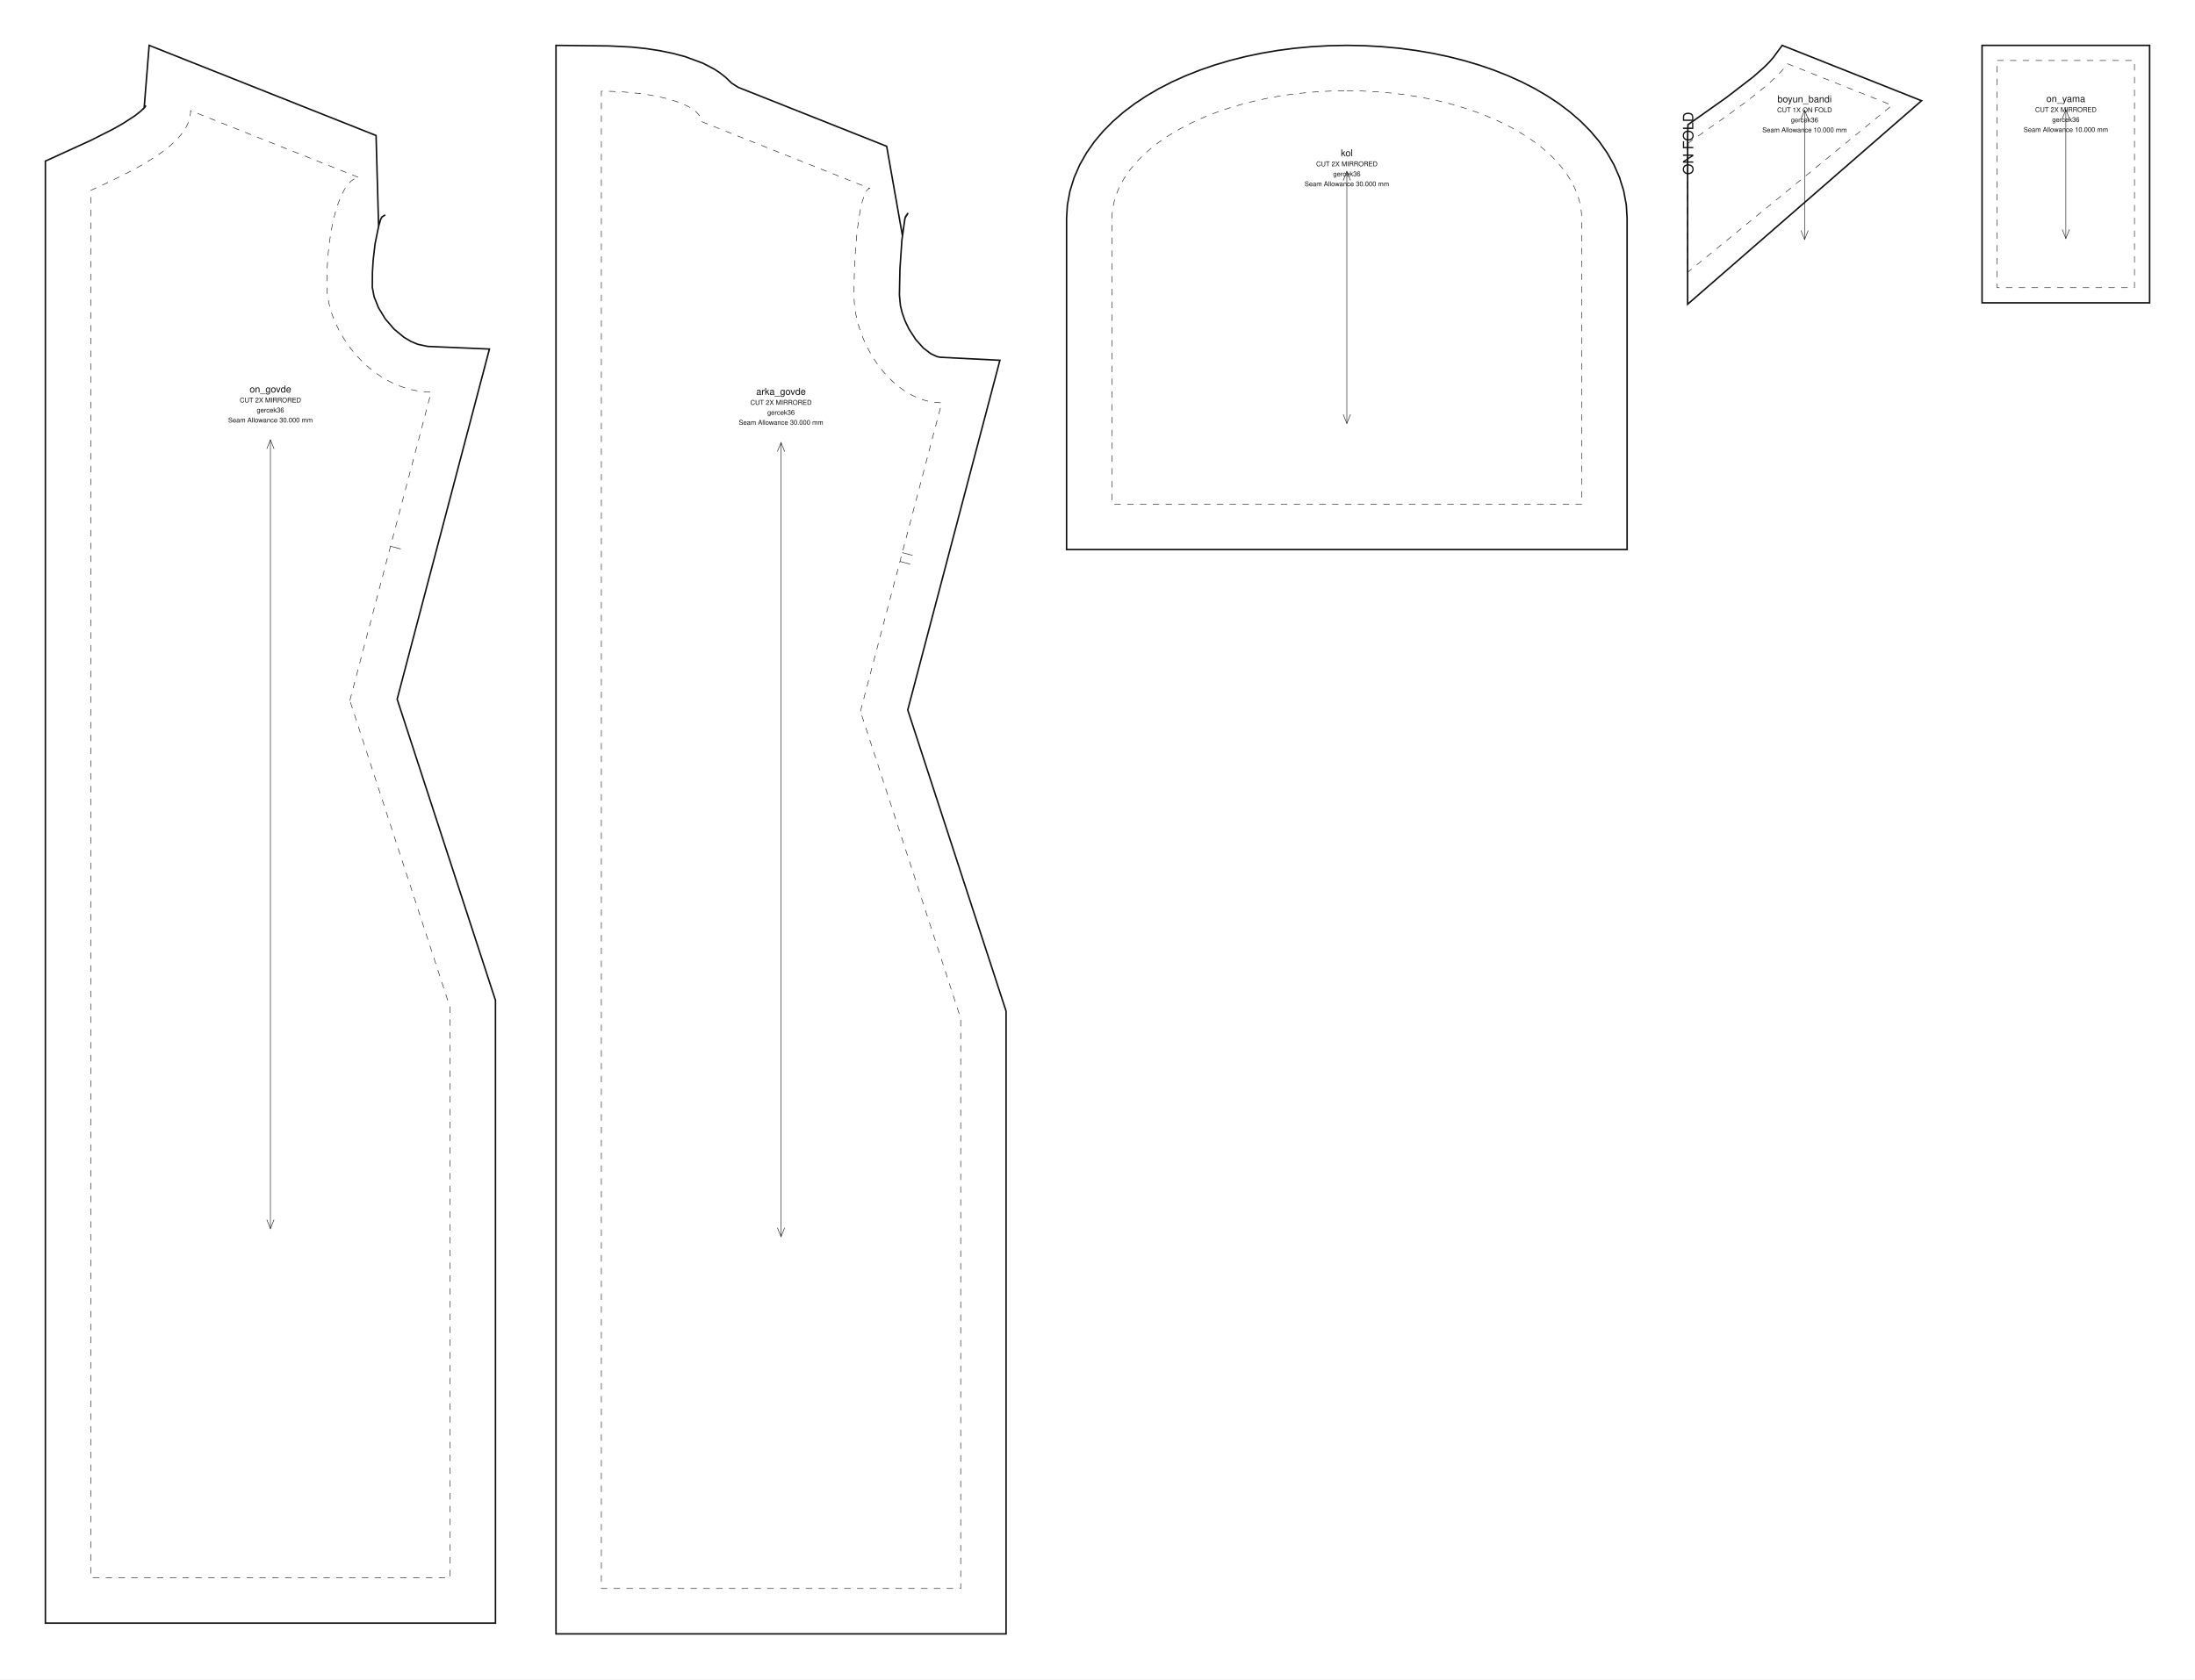
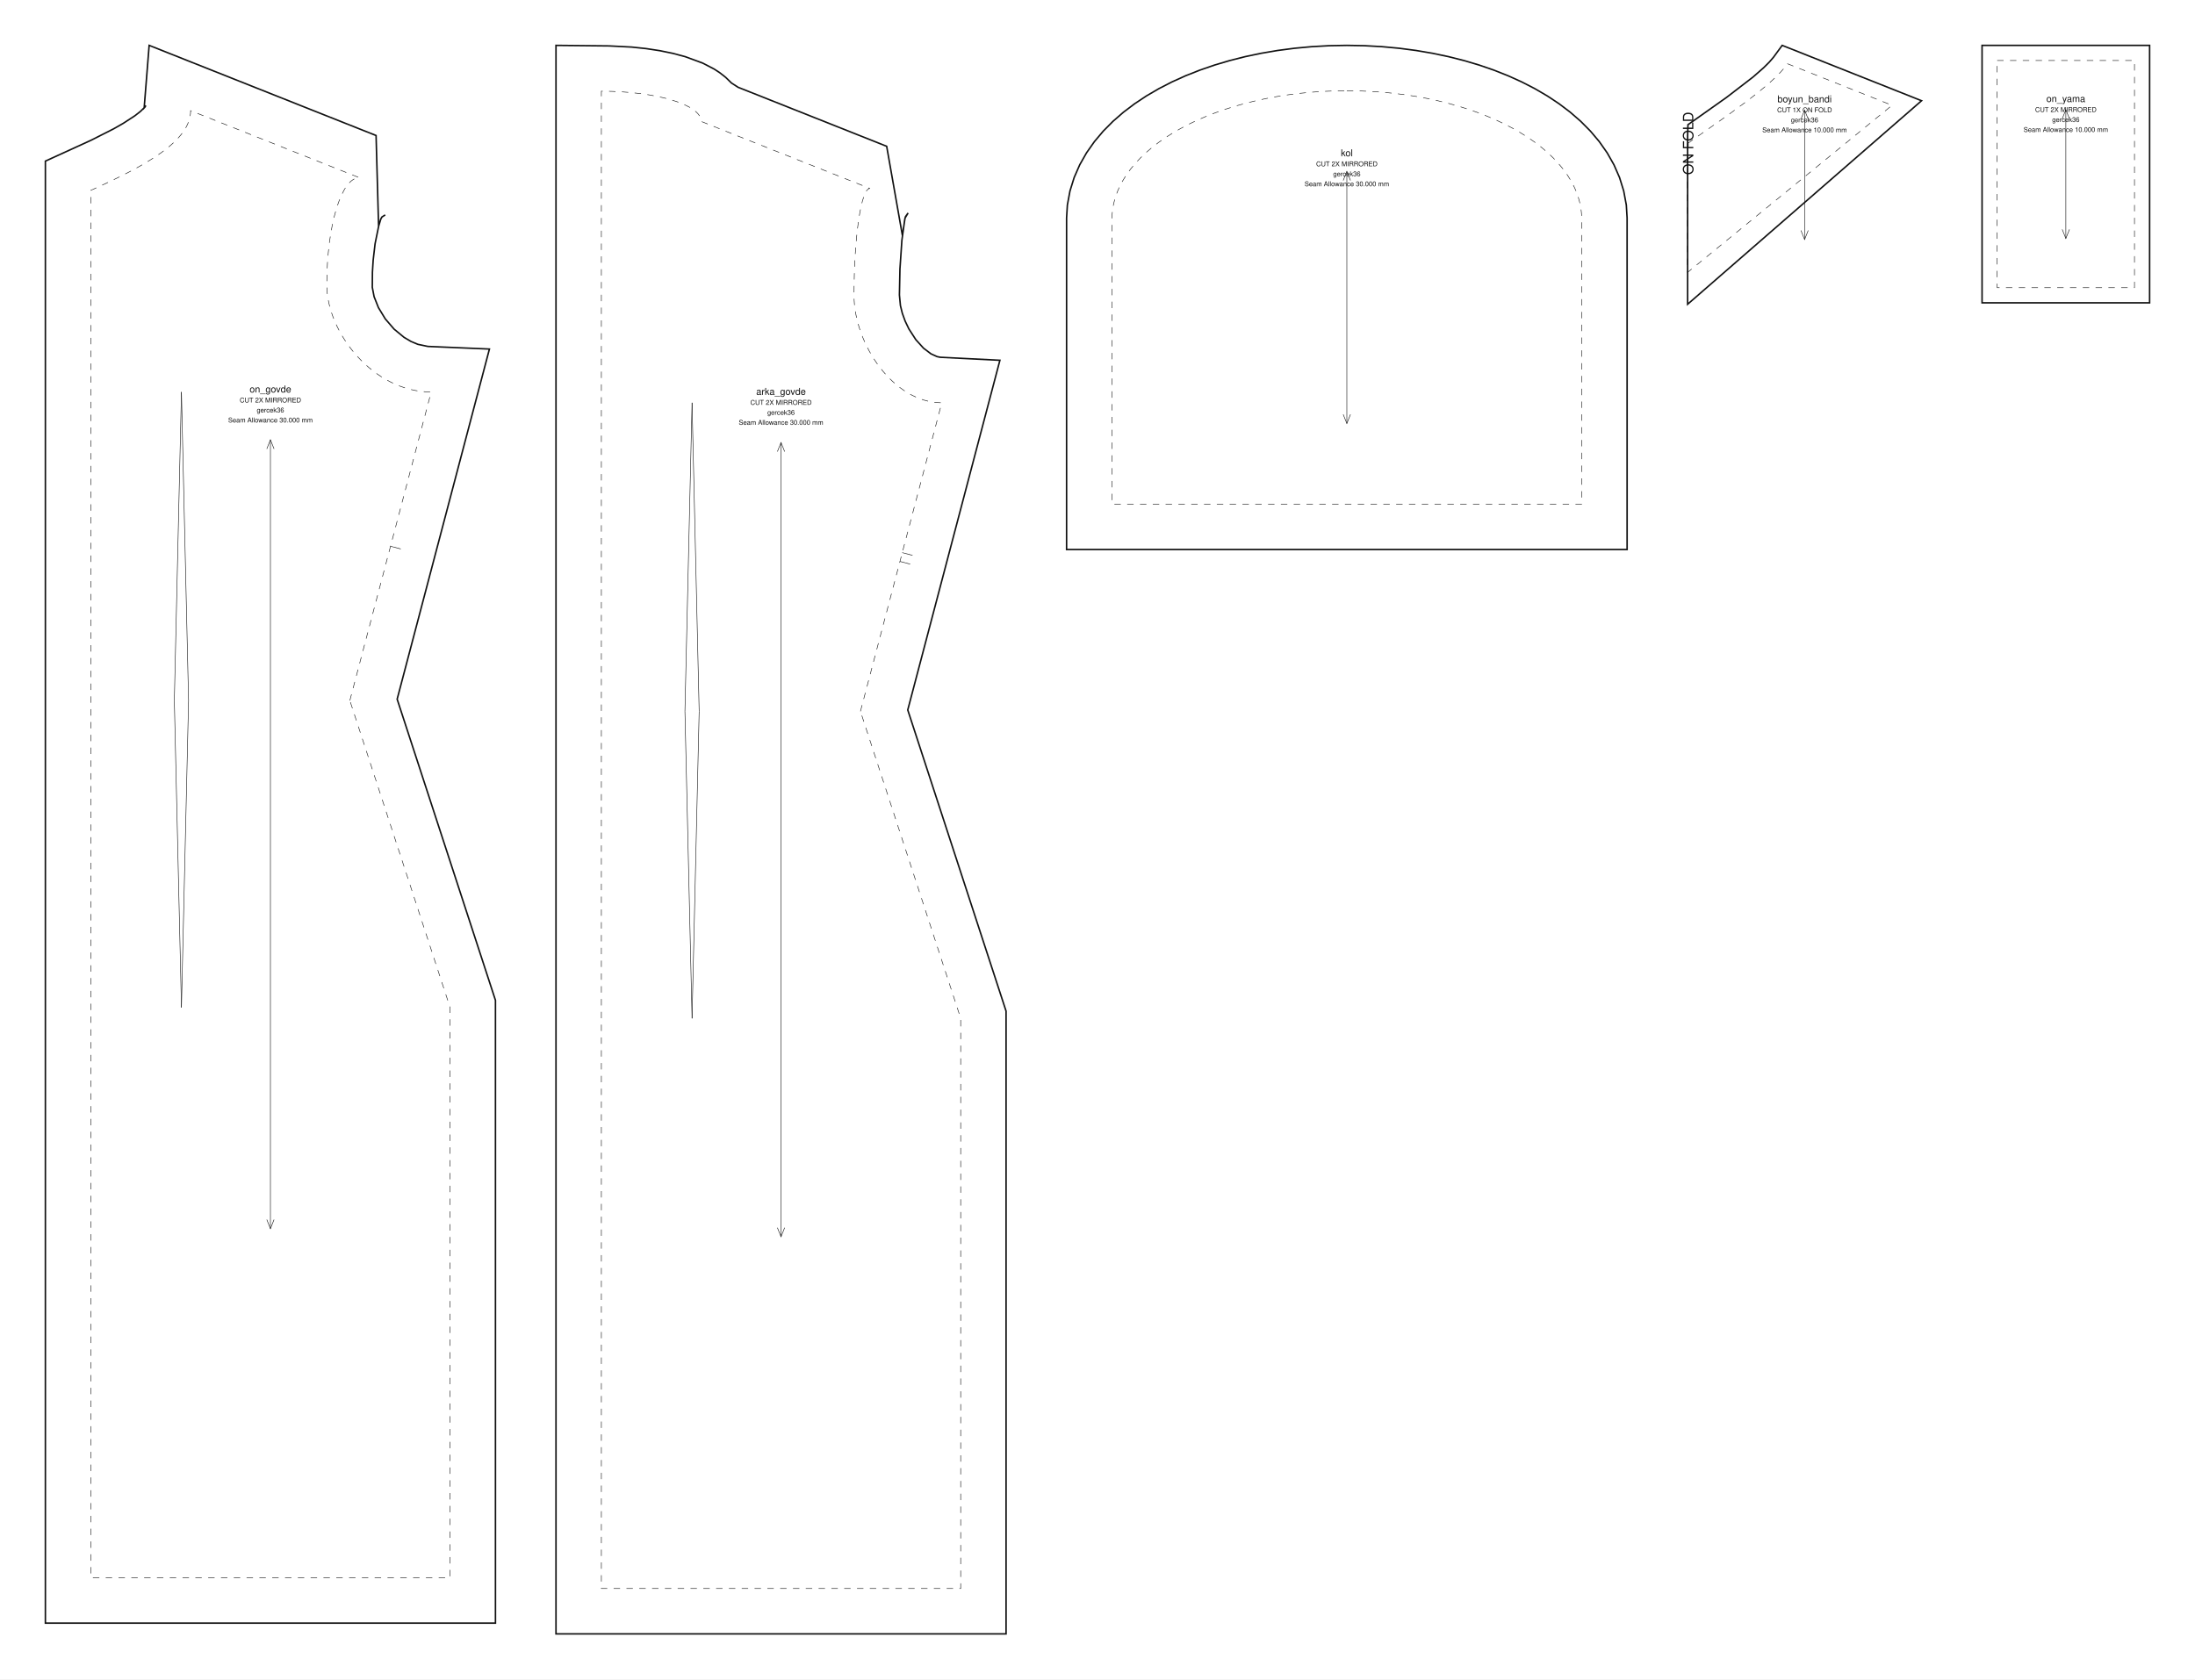
<svg xmlns="http://www.w3.org/2000/svg" data-ops="12" viewBox="0 0 1450.871 1110.308" width="1450.871mm" height="1110.308mm" data-scale="1:1" data-unit-mm="1" data-sheet="stitchu-pattern-sheet-v1" data-graf="taban-elbise" data-body="gercek36" data-parca="5">
  <rect width="1450.871" height="1110.308" fill="#ffffff" />
  <g font-family="Helvetica,Arial,sans-serif" fill="none" stroke="#111111">
    <g data-panel="on_govde">
      <path data-katman="1" data-tur="kesim" stroke-width="1.000" d="M 262.512 462.268 L 323.505 230.779 L 282.802 229.052 L 276.185 227.658 L 271.647 225.755 L 267.076 223.049 L 260.472 217.595 L 254.667 210.840 L 250.154 203.421 L 247.272 196.157 L 246.090 189.994 L 246.172 179.943 L 246.666 171.985 L 247.933 161.101 L 250.341 149.283 L 251.662 144.918 L 252.439 143.488 L 254.623 142.106 L 252.529 143.436 L 251.772 144.619 L 250.248 149.652 L 248.577 89.592 L 98.588 30.000 L 95.291 71.365 L 95.890 70.698 L 96.210 69.627 L 96.043 70.529 L 92.807 73.681 L 89.097 76.569 L 81.463 81.549 L 75.190 85.129 L 60.365 92.647 L 30.000 106.523 L 30.000 1073.172 L 327.500 1073.172 L 327.500 661.401 Z" />
      <path data-katman="14" data-tur="dikis" stroke-width="0.350" stroke-dasharray="4.233 4.233" d="M 231.250 463.172 L 285.000 259.172 C 246.892 259.172 216.000 220.043 216.000 188.322 C 216.000 149.193 225.626 117.472 237.500 117.472 L 126.000 73.172 C 126.000 93.220 96.451 109.472 60.000 125.862 L 60.000 463.172 L 60.000 1043.172 L 297.500 1043.172 L 297.500 666.172 L 231.250 463.172 Z" />
+       <path data-katman="8" data-tur="pens" data-edge="ic_pens_1.1" stroke-width="0.350" d="M 124.641 463.172 L 119.938 259.172" />
+       <path data-katman="8" data-tur="pens" data-edge="ic_pens_1.2" stroke-width="0.350" d="M 119.938 259.172 L 115.234 463.172" />
+       <path data-katman="8" data-tur="pens" data-edge="ic_pens_1.3" stroke-width="0.350" d="M 115.234 463.172 L 119.938 666.172" />
+       <path data-katman="8" data-tur="pens" data-edge="ic_pens_1.4" stroke-width="0.350" d="M 119.938 666.172 L 124.641 463.172" />
      <path data-katman="4" data-tur="centik" data-edge="side_front" stroke-width="0.350" d="M 258.125 361.172 L 264.894 362.956" />
      <path data-katman="7" data-tur="grain" stroke-width="0.350" d="M 178.750 290.793 L 178.750 812.379" />
      <path data-katman="7" data-tur="grainOk" stroke-width="0.350" d="M 181.150 296.793 L 178.750 290.793 L 176.350 296.793" />
      <path data-katman="7" data-tur="grainOk" stroke-width="0.350" d="M 176.350 806.379 L 178.750 812.379 L 181.150 806.379" />
      <text data-katman="15" x="178.750" y="259.498" text-anchor="middle" font-size="6.300" fill="#111111" stroke="none">on_govde</text>
      <text data-katman="15" x="178.750" y="266.098" text-anchor="middle" font-size="4.400" fill="#111111" stroke="none">CUT 2X MIRRORED</text>
      <text data-katman="15" x="178.750" y="272.698" text-anchor="middle" font-size="4.400" fill="#111111" stroke="none">gercek36</text>
      <text data-katman="15" x="178.750" y="279.298" text-anchor="middle" font-size="4.400" fill="#111111" stroke="none">Seam Allowance 30.000 mm</text>
    </g>
    <g data-panel="arka_govde">
      <path data-katman="1" data-tur="kesim" stroke-width="1.000" d="M 600.012 469.404 L 660.927 238.209 L 621.529 236.221 L 619.412 235.792 L 615.352 233.945 L 610.426 230.196 L 605.336 224.559 L 600.781 217.500 L 598.309 212.346 L 596.419 207.114 L 595.175 202.071 L 594.503 195.031 L 594.851 177.846 L 596.144 158.838 L 598.047 145.034 L 598.522 143.228 L 600.244 140.817 L 598.228 144.147 L 596.482 155.675 L 586.077 96.728 L 487.888 57.716 L 483.472 54.862 L 479.661 51.148 L 475.854 48.151 L 472.077 45.673 L 464.537 41.756 L 452.884 37.455 L 444.682 35.265 L 436.061 33.499 L 427.007 32.121 L 417.539 31.124 L 402.633 30.359 L 367.500 30.000 L 367.500 1080.308 L 665.000 1080.308 L 665.000 668.536 Z" />
      <path data-katman="14" data-tur="dikis" stroke-width="0.350" stroke-dasharray="4.233 4.233" d="M 568.750 470.308 L 622.500 266.308 C 590.467 266.308 564.500 227.179 564.500 195.458 C 564.500 156.329 569.201 124.608 575.000 124.608 L 463.500 80.308 C 463.500 69.262 433.951 60.308 397.500 60.308 L 397.500 470.308 L 397.500 1050.308 L 635.000 1050.308 L 635.000 673.308 L 568.750 470.308 Z" />
+       <path data-katman="8" data-tur="pens" data-edge="ic_pens_1.1" stroke-width="0.350" d="M 462.141 470.308 L 457.438 266.308" />
+       <path data-katman="8" data-tur="pens" data-edge="ic_pens_1.2" stroke-width="0.350" d="M 457.438 266.308 L 452.734 470.308" />
+       <path data-katman="8" data-tur="pens" data-edge="ic_pens_1.3" stroke-width="0.350" d="M 452.734 470.308 L 457.438 673.308" />
+       <path data-katman="8" data-tur="pens" data-edge="ic_pens_1.4" stroke-width="0.350" d="M 457.438 673.308 L 462.141 470.308" />
      <path data-katman="4" data-tur="centik" data-edge="side_back" stroke-width="0.350" d="M 594.861 371.209 L 601.630 372.992" />
      <path data-katman="4" data-tur="centik" data-edge="side_back" stroke-width="0.350" d="M 596.389 365.407 L 603.158 367.190" />
      <path data-katman="7" data-tur="grain" stroke-width="0.350" d="M 516.250 292.577 L 516.250 817.731" />
      <path data-katman="7" data-tur="grainOk" stroke-width="0.350" d="M 518.650 298.577 L 516.250 292.577 L 513.850 298.577" />
      <path data-katman="7" data-tur="grainOk" stroke-width="0.350" d="M 513.850 811.731 L 516.250 817.731 L 518.650 811.731" />
      <text data-katman="15" x="516.250" y="261.068" text-anchor="middle" font-size="6.300" fill="#111111" stroke="none">arka_govde</text>
      <text data-katman="15" x="516.250" y="267.668" text-anchor="middle" font-size="4.400" fill="#111111" stroke="none">CUT 2X MIRRORED</text>
      <text data-katman="15" x="516.250" y="274.268" text-anchor="middle" font-size="4.400" fill="#111111" stroke="none">gercek36</text>
      <text data-katman="15" x="516.250" y="280.868" text-anchor="middle" font-size="4.400" fill="#111111" stroke="none">Seam Allowance 30.000 mm</text>
    </g>
    <g data-panel="kol">
      <path data-katman="1" data-tur="kesim" stroke-width="1.000" d="M 890.250 30.000 L 901.989 30.217 L 913.539 30.858 L 924.880 31.914 L 935.992 33.372 L 946.857 35.222 L 957.455 37.455 L 967.768 40.064 L 977.779 43.042 L 987.471 46.385 L 996.826 50.090 L 1005.827 54.157 L 1014.455 58.591 L 1022.693 63.399 L 1030.518 68.591 L 1037.905 74.185 L 1044.824 80.202 L 1051.235 86.665 L 1057.085 93.601 L 1062.306 101.032 L 1066.813 108.969 L 1070.502 117.401 L 1073.259 126.285 L 1074.973 135.536 L 1075.500 144.103 L 1075.500 363.325 L 705.000 363.325 L 705.000 144.103 L 705.527 135.536 L 707.241 126.285 L 709.998 117.401 L 713.687 108.969 L 718.194 101.032 L 723.415 93.601 L 729.265 86.665 L 735.676 80.202 L 742.595 74.185 L 749.982 68.591 L 757.807 63.399 L 766.045 58.591 L 774.673 54.157 L 783.674 50.090 L 793.029 46.385 L 802.721 43.042 L 812.732 40.064 L 823.045 37.455 L 833.643 35.222 L 844.508 33.372 L 855.620 31.914 L 866.961 30.858 L 878.511 30.217 Z" />
      <path data-katman="14" data-tur="dikis" stroke-width="0.350" stroke-dasharray="4.233 4.233" d="M 890.250 60.005 C 975.992 60.005 1045.500 98.070 1045.500 145.025 L 1045.500 333.325 L 735.000 333.325 L 735.000 145.025 C 735.000 98.070 804.508 60.005 890.250 60.005 Z" />
      <path data-katman="7" data-tur="grain" stroke-width="0.350" d="M 890.250 113.331 L 890.250 279.994" />
      <path data-katman="7" data-tur="grainOk" stroke-width="0.350" d="M 892.650 119.331 L 890.250 113.331 L 887.850 119.331" />
      <path data-katman="7" data-tur="grainOk" stroke-width="0.350" d="M 887.850 273.994 L 890.250 279.994 L 892.650 273.994" />
      <text data-katman="15" x="890.250" y="103.332" text-anchor="middle" font-size="6.300" fill="#111111" stroke="none">kol</text>
      <text data-katman="15" x="890.250" y="109.932" text-anchor="middle" font-size="4.400" fill="#111111" stroke="none">CUT 2X MIRRORED</text>
      <text data-katman="15" x="890.250" y="116.532" text-anchor="middle" font-size="4.400" fill="#111111" stroke="none">gercek36</text>
      <text data-katman="15" x="890.250" y="123.132" text-anchor="middle" font-size="4.400" fill="#111111" stroke="none">Seam Allowance 30.000 mm</text>
    </g>
    <g data-panel="boyun_bandi">
      <path data-katman="1" data-tur="kesim" stroke-width="1.000" d="M 1115.500 89.663 L 1115.718 82.452 L 1141.250 64.382 L 1158.733 50.929 L 1165.751 44.772 L 1169.472 41.071 L 1172.243 37.867 L 1178.001 30.000 L 1270.121 66.600 L 1115.500 201.158 Z" />
      <path data-katman="14" data-tur="dikis" stroke-width="0.350" stroke-dasharray="4.233 4.233" d="M 1115.500 94.841 C 1138.600 78.451 1171.600 56.671 1181.500 42.151 L 1250.630 69.617 L 1115.500 180.069 L 1115.500 94.841 Z" />
      <path data-katman="6" data-tur="kat" stroke-width="0.350" stroke-dasharray="4.233 4.233" d="M 1115.500 94.841 L 1115.500 180.069" />
      <text data-katman="15" x="1119.260" y="115.579" font-size="9.400" fill="#111111" stroke="none" transform="rotate(-90 1119.260 115.579)">ON FOLD</text>
      <path data-katman="7" data-tur="grain" stroke-width="0.350" d="M 1192.811 72.789 L 1192.811 158.368" />
      <path data-katman="7" data-tur="grainOk" stroke-width="0.350" d="M 1195.211 78.789 L 1192.811 72.789 L 1190.411 78.789" />
      <path data-katman="7" data-tur="grainOk" stroke-width="0.350" d="M 1190.411 152.368 L 1192.811 158.368 L 1195.211 152.368" />
      <text data-katman="15" x="1192.811" y="67.655" text-anchor="middle" font-size="6.300" fill="#111111" stroke="none">boyun_bandi</text>
      <text data-katman="15" x="1192.811" y="74.255" text-anchor="middle" font-size="4.400" fill="#111111" stroke="none">CUT 1X ON FOLD</text>
      <text data-katman="15" x="1192.811" y="80.855" text-anchor="middle" font-size="4.400" fill="#111111" stroke="none">gercek36</text>
      <text data-katman="15" x="1192.811" y="87.455" text-anchor="middle" font-size="4.400" fill="#111111" stroke="none">Seam Allowance 10.000 mm</text>
    </g>
    <g data-panel="on_yama">
      <path data-katman="1" data-tur="kesim" stroke-width="1.000" d="M 1310.121 30.000 L 1420.871 30.000 L 1420.871 200.220 L 1310.121 200.220 Z" />
      <path data-katman="14" data-tur="dikis" stroke-width="0.350" stroke-dasharray="4.233 4.233" d="M 1320.121 40.000 L 1410.871 40.000 L 1410.871 190.220 L 1320.121 190.220 L 1320.121 40.000 Z" />
      <path data-katman="7" data-tur="grain" stroke-width="0.350" d="M 1365.496 72.555 L 1365.496 157.665" />
      <path data-katman="7" data-tur="grainOk" stroke-width="0.350" d="M 1367.896 78.555 L 1365.496 72.555 L 1363.096 78.555" />
      <path data-katman="7" data-tur="grainOk" stroke-width="0.350" d="M 1363.096 151.665 L 1365.496 157.665 L 1367.896 151.665" />
      <text data-katman="15" x="1365.496" y="67.448" text-anchor="middle" font-size="6.300" fill="#111111" stroke="none">on_yama</text>
      <text data-katman="15" x="1365.496" y="74.048" text-anchor="middle" font-size="4.400" fill="#111111" stroke="none">CUT 2X MIRRORED</text>
      <text data-katman="15" x="1365.496" y="80.648" text-anchor="middle" font-size="4.400" fill="#111111" stroke="none">gercek36</text>
      <text data-katman="15" x="1365.496" y="87.248" text-anchor="middle" font-size="4.400" fill="#111111" stroke="none">Seam Allowance 10.000 mm</text>
    </g>
  </g>
</svg>
